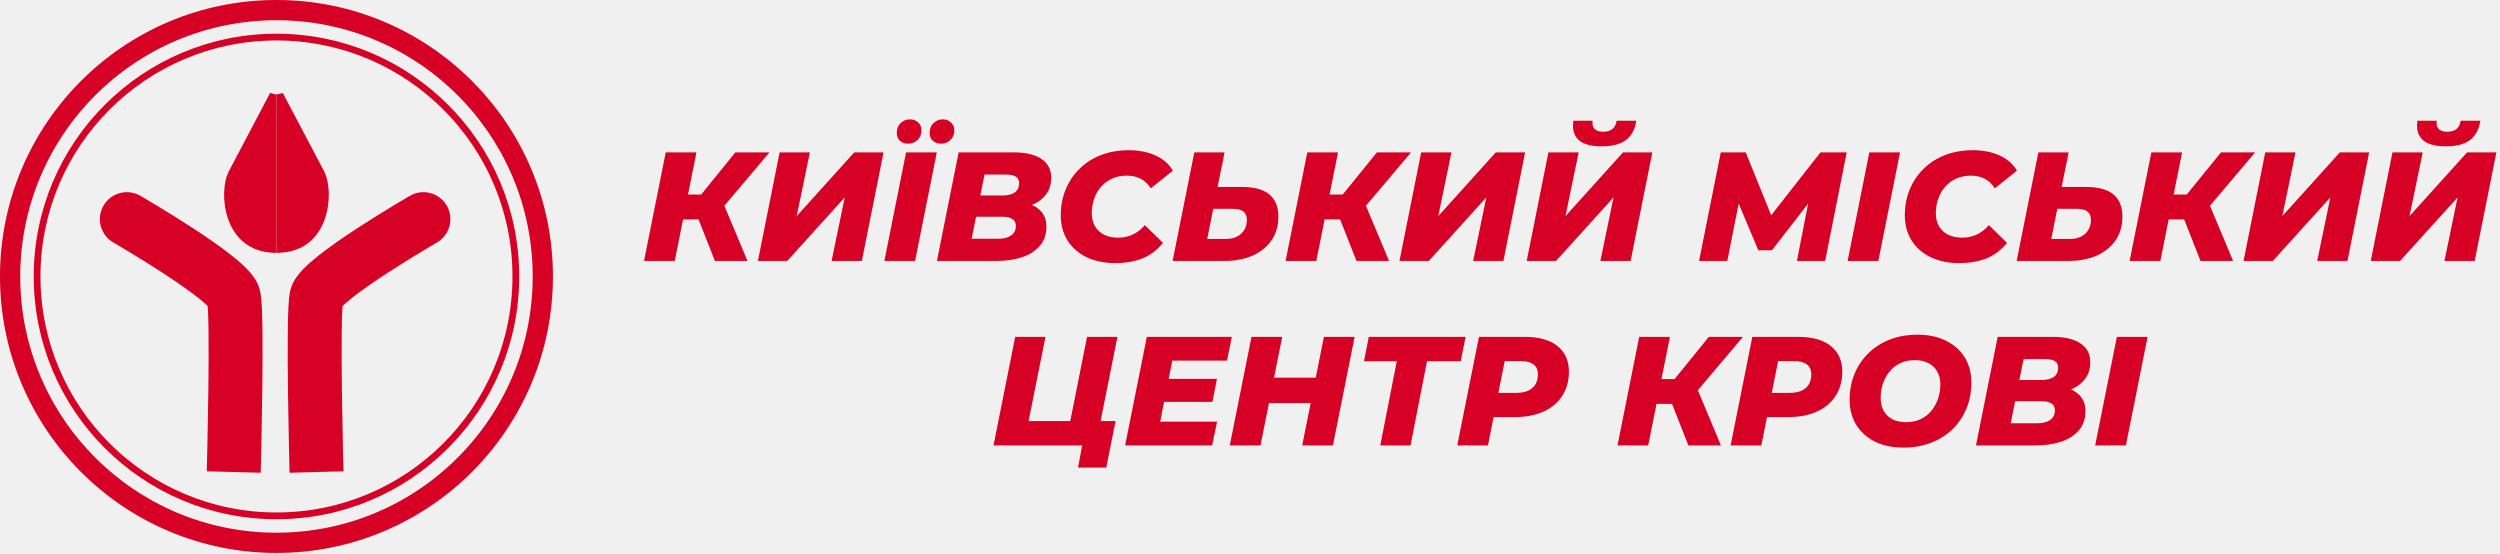
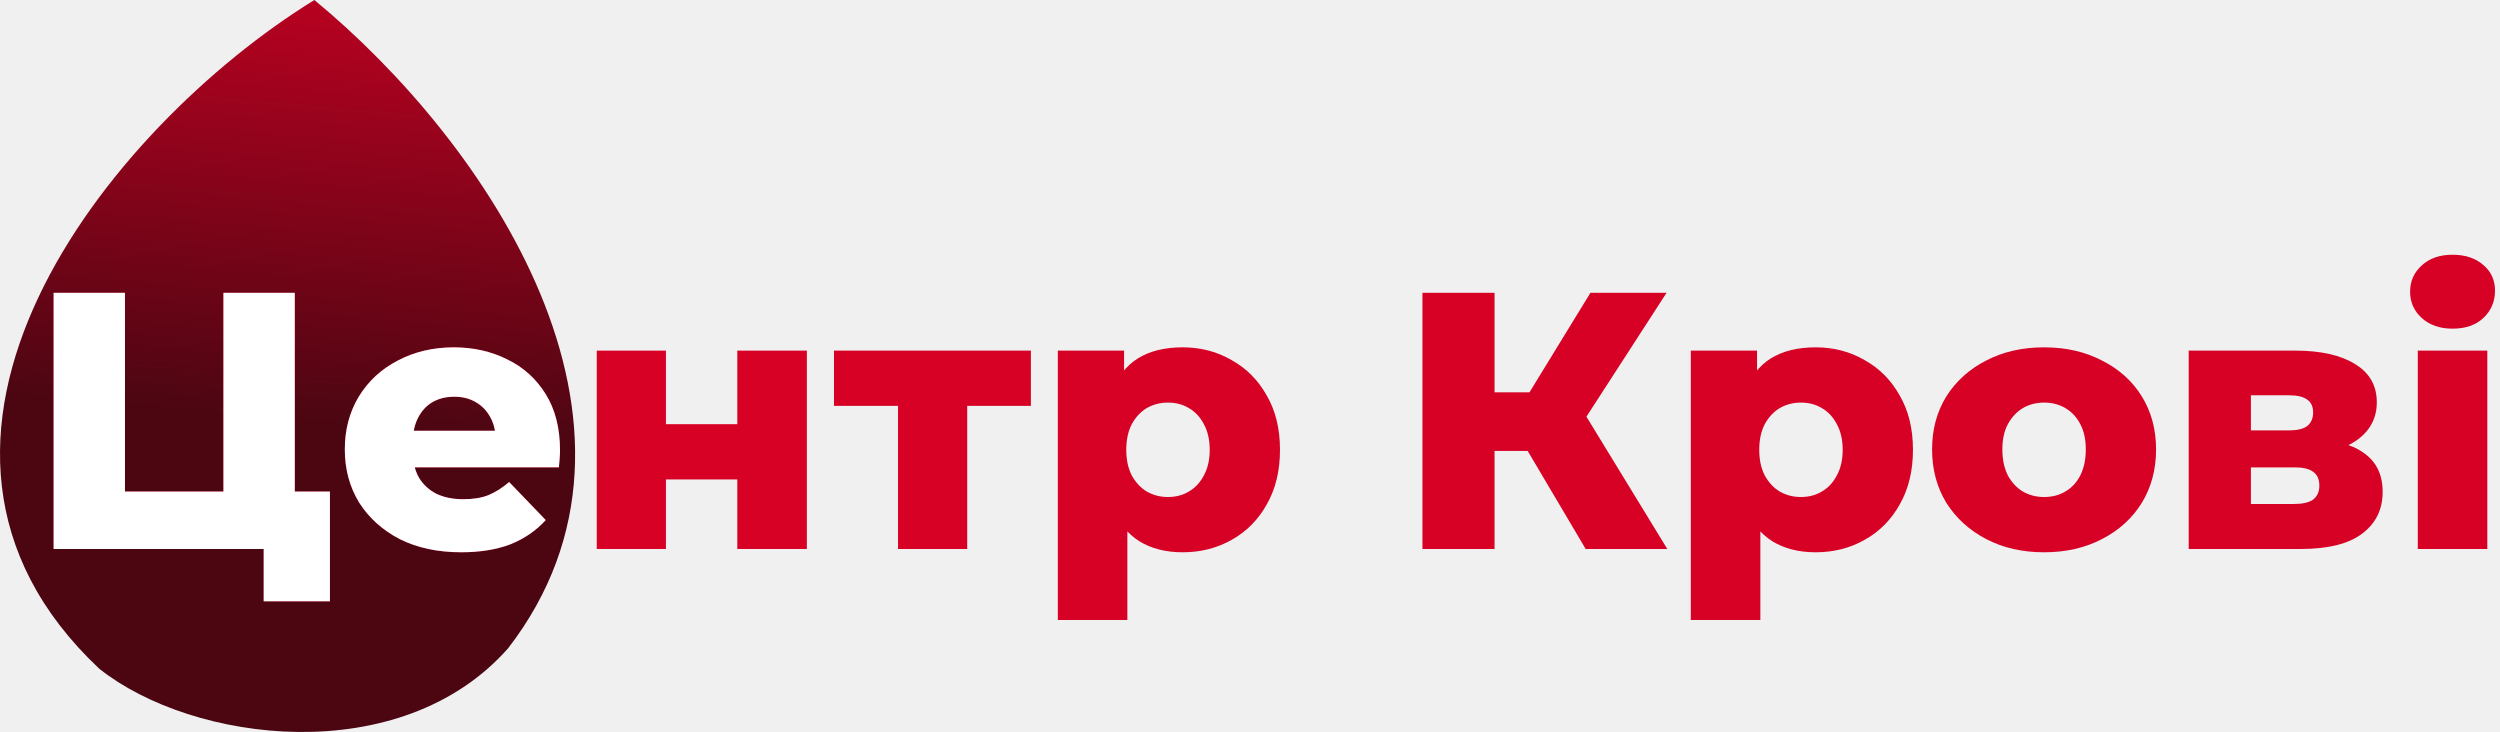
- <svg xmlns="http://www.w3.org/2000/svg" width="393" height="87" viewBox="0 0 393 87" fill="none">
-   <path d="M48.116 37.789C47.089 38.578 45.742 39.116 43.989 39.206V14.862L50.53 27.272C50.88 27.975 51.127 29.081 51.156 30.371C51.185 31.655 50.995 33.079 50.509 34.399C50.023 35.718 49.248 36.919 48.116 37.789Z" fill="#D70025" stroke="#D70025" stroke-width="1.06" />
-   <path d="M38.802 37.789C39.829 38.578 41.176 39.116 42.929 39.206V14.862L36.388 27.272C36.038 27.975 35.791 29.081 35.762 30.371C35.733 31.655 35.923 33.079 36.409 34.399C36.895 35.718 37.67 36.919 38.802 37.789Z" fill="#D70025" stroke="#D70025" stroke-width="1.06" />
-   <path d="M49.759 46.64L53.889 47.599L53.889 47.599L49.759 46.64ZM64.44 30.779C66.467 29.607 69.061 30.3 70.233 32.328C71.405 34.355 70.712 36.949 68.684 38.121L64.44 30.779ZM49.759 74.2C45.52 74.314 45.52 74.314 45.52 74.314C45.52 74.313 45.52 74.313 45.52 74.312C45.52 74.312 45.52 74.311 45.52 74.309C45.52 74.306 45.52 74.301 45.52 74.295C45.519 74.283 45.519 74.265 45.518 74.241C45.517 74.193 45.515 74.123 45.513 74.032C45.508 73.849 45.501 73.58 45.493 73.238C45.476 72.554 45.452 71.574 45.426 70.389C45.374 68.021 45.312 64.83 45.27 61.546C45.228 58.268 45.207 54.872 45.239 52.104C45.255 50.722 45.284 49.465 45.333 48.442C45.375 47.555 45.445 46.473 45.629 45.681L53.889 47.599C53.907 47.522 53.852 47.837 53.803 48.848C53.761 49.723 53.733 50.864 53.718 52.201C53.688 54.868 53.708 58.184 53.749 61.438C53.791 64.687 53.853 67.85 53.904 70.203C53.93 71.378 53.953 72.35 53.97 73.028C53.978 73.367 53.985 73.632 53.99 73.812C53.992 73.902 53.994 73.971 53.995 74.017C53.996 74.04 53.996 74.058 53.997 74.069C53.997 74.075 53.997 74.079 53.997 74.082C53.997 74.083 53.997 74.085 53.997 74.085C53.997 74.085 53.997 74.086 53.997 74.086C53.997 74.086 53.997 74.086 49.759 74.2ZM45.629 45.681C45.839 44.773 46.263 44.067 46.561 43.633C46.886 43.159 47.256 42.732 47.605 42.367C48.3 41.639 49.154 40.903 50.026 40.21C51.786 38.811 53.993 37.293 56.091 35.923C58.206 34.541 60.29 33.258 61.839 32.322C62.616 31.854 63.262 31.471 63.715 31.203C63.942 31.07 64.121 30.965 64.245 30.893C64.306 30.857 64.354 30.829 64.387 30.81C64.403 30.8 64.416 30.793 64.425 30.788C64.429 30.785 64.433 30.783 64.435 30.782C64.437 30.781 64.438 30.781 64.439 30.78C64.439 30.78 64.439 30.78 64.439 30.78C64.44 30.779 64.44 30.779 66.562 34.45C68.684 38.121 68.685 38.121 68.685 38.12C68.685 38.12 68.685 38.12 68.685 38.121C68.684 38.121 68.684 38.121 68.683 38.121C68.682 38.122 68.679 38.124 68.676 38.126C68.669 38.129 68.659 38.135 68.645 38.144C68.617 38.16 68.574 38.185 68.517 38.218C68.404 38.284 68.235 38.383 68.019 38.51C67.588 38.764 66.968 39.132 66.221 39.583C64.724 40.486 62.731 41.714 60.728 43.023C58.708 44.343 56.756 45.693 55.303 46.849C54.569 47.432 54.052 47.894 53.738 48.224C53.581 48.387 53.537 48.454 53.553 48.431C53.563 48.416 53.61 48.346 53.669 48.228C53.725 48.113 53.819 47.899 53.889 47.599L45.629 45.681Z" fill="#D70025" />
-   <path d="M36.742 46.64L32.612 47.599L32.612 47.599L36.742 46.64ZM22.061 30.779C20.034 29.607 17.44 30.3 16.268 32.328C15.096 34.355 15.789 36.949 17.817 38.121L22.061 30.779ZM36.742 74.2C40.981 74.314 40.981 74.314 40.981 74.314C40.981 74.313 40.981 74.313 40.981 74.312C40.981 74.312 40.981 74.311 40.981 74.309C40.981 74.306 40.981 74.301 40.981 74.295C40.982 74.283 40.982 74.265 40.983 74.241C40.984 74.193 40.986 74.123 40.988 74.032C40.993 73.849 41 73.58 41.008 73.238C41.025 72.554 41.049 71.574 41.075 70.389C41.127 68.021 41.189 64.83 41.231 61.546C41.273 58.268 41.294 54.872 41.262 52.104C41.246 50.722 41.217 49.465 41.168 48.442C41.126 47.555 41.056 46.473 40.872 45.681L32.612 47.599C32.594 47.522 32.65 47.837 32.698 48.848C32.74 49.723 32.767 50.864 32.783 52.201C32.813 54.868 32.793 58.184 32.752 61.438C32.71 64.687 32.648 67.85 32.597 70.203C32.571 71.378 32.548 72.35 32.531 73.028C32.522 73.367 32.516 73.632 32.511 73.812C32.509 73.902 32.507 73.971 32.506 74.017C32.505 74.04 32.505 74.058 32.504 74.069C32.504 74.075 32.504 74.079 32.504 74.082C32.504 74.083 32.504 74.085 32.504 74.085C32.504 74.085 32.504 74.086 32.504 74.086C32.504 74.086 32.504 74.086 36.742 74.2ZM40.872 45.681C40.662 44.773 40.238 44.067 39.94 43.633C39.615 43.159 39.245 42.732 38.896 42.367C38.201 41.639 37.347 40.903 36.475 40.21C34.715 38.811 32.508 37.293 30.41 35.923C28.295 34.541 26.211 33.258 24.662 32.322C23.885 31.854 23.239 31.471 22.786 31.203C22.559 31.07 22.38 30.965 22.256 30.893C22.195 30.857 22.147 30.829 22.114 30.81C22.098 30.8 22.085 30.793 22.076 30.788C22.072 30.785 22.068 30.783 22.066 30.782C22.064 30.781 22.063 30.781 22.062 30.78C22.062 30.78 22.062 30.78 22.061 30.78C22.061 30.779 22.061 30.779 19.939 34.45C17.817 38.121 17.816 38.121 17.816 38.12C17.816 38.12 17.816 38.12 17.816 38.121C17.817 38.121 17.817 38.121 17.818 38.121C17.819 38.122 17.822 38.124 17.825 38.126C17.831 38.129 17.842 38.135 17.856 38.144C17.884 38.16 17.927 38.185 17.984 38.218C18.097 38.284 18.266 38.383 18.482 38.51C18.913 38.764 19.533 39.132 20.28 39.583C21.777 40.486 23.77 41.714 25.773 43.023C27.793 44.343 29.745 45.693 31.198 46.849C31.933 47.432 32.449 47.894 32.763 48.224C32.92 48.387 32.964 48.454 32.948 48.431C32.938 48.416 32.891 48.346 32.832 48.228C32.776 48.113 32.682 47.899 32.612 47.599L40.872 45.681Z" fill="#D70025" />
-   <circle cx="43.46" cy="43.46" r="41.87" stroke="#D70025" stroke-width="3.18" />
-   <circle cx="43.46" cy="43.46" r="37.63" stroke="#D70025" stroke-width="1.06" />
-   <path d="M101.241 41.02L104.654 23.954H109.481L106.068 41.02H101.241ZM105.971 34.486L106.751 30.585H112.943L112.188 34.486H105.971ZM112.383 41.02L109.189 32.902L113.163 30.659L117.502 41.02H112.383ZM113.309 32.999L108.652 32.512L115.601 23.954H120.964L113.309 32.999Z" fill="#D70025" />
-   <path d="M119.145 41.02L122.558 23.954H127.312L125.24 33.974L134.285 23.954H138.893L135.48 41.02H130.726L132.798 31.024L123.753 41.02H119.145Z" fill="#D70025" />
-   <path d="M139.022 41.02L142.436 23.954H147.263L143.85 41.02H139.022ZM147.945 22.589C147.425 22.589 146.995 22.443 146.653 22.15C146.312 21.841 146.141 21.419 146.141 20.882C146.141 20.248 146.344 19.736 146.751 19.346C147.173 18.956 147.661 18.761 148.214 18.761C148.717 18.761 149.14 18.924 149.481 19.249C149.839 19.558 150.018 19.972 150.018 20.492C150.018 21.126 149.806 21.638 149.384 22.028C148.961 22.402 148.482 22.589 147.945 22.589ZM142.777 22.589C142.257 22.589 141.826 22.443 141.485 22.15C141.143 21.841 140.973 21.419 140.973 20.882C140.973 20.248 141.176 19.736 141.582 19.346C142.005 18.956 142.492 18.761 143.045 18.761C143.565 18.761 143.996 18.924 144.337 19.249C144.679 19.558 144.849 19.972 144.849 20.492C144.849 21.126 144.638 21.638 144.215 22.028C143.793 22.402 143.313 22.589 142.777 22.589Z" fill="#D70025" />
-   <path d="M147.284 41.02L150.697 23.954H159.328C161.262 23.954 162.733 24.304 163.74 25.003C164.748 25.685 165.252 26.669 165.252 27.953C165.252 29.009 164.959 29.903 164.374 30.634C163.789 31.366 163.001 31.926 162.009 32.316C161.018 32.69 159.905 32.877 158.669 32.877L159.352 31.707C160.929 31.707 162.18 32.048 163.107 32.731C164.033 33.414 164.496 34.373 164.496 35.608C164.496 36.843 164.147 37.859 163.448 38.655C162.765 39.452 161.831 40.045 160.644 40.435C159.474 40.825 158.149 41.02 156.67 41.02H147.284ZM152.745 37.534H156.938C157.784 37.534 158.45 37.363 158.938 37.022C159.441 36.681 159.693 36.177 159.693 35.51C159.693 35.006 159.506 34.641 159.133 34.413C158.759 34.186 158.279 34.072 157.694 34.072H153.038L153.696 30.732H157.572C158.141 30.732 158.621 30.659 159.011 30.512C159.417 30.366 159.718 30.147 159.913 29.854C160.108 29.562 160.205 29.204 160.205 28.781C160.205 28.31 160.027 27.969 159.669 27.758C159.311 27.546 158.816 27.441 158.182 27.441H154.769L152.745 37.534Z" fill="#D70025" />
-   <path d="M175.334 41.361C173.595 41.361 172.076 41.045 170.775 40.411C169.491 39.777 168.5 38.899 167.801 37.778C167.102 36.64 166.753 35.331 166.753 33.852C166.753 32.373 167.013 31.008 167.533 29.757C168.053 28.505 168.784 27.424 169.727 26.514C170.67 25.588 171.791 24.872 173.091 24.369C174.408 23.865 175.863 23.613 177.456 23.613C179.032 23.613 180.43 23.889 181.649 24.442C182.868 24.994 183.778 25.791 184.379 26.831L180.893 29.61C180.503 28.96 179.991 28.465 179.357 28.123C178.74 27.782 178 27.611 177.139 27.611C176.31 27.611 175.554 27.758 174.871 28.05C174.205 28.343 173.628 28.757 173.14 29.293C172.653 29.83 172.279 30.464 172.019 31.195C171.759 31.91 171.629 32.69 171.629 33.535C171.629 34.299 171.791 34.974 172.116 35.559C172.458 36.128 172.937 36.575 173.555 36.9C174.189 37.209 174.936 37.363 175.798 37.363C176.562 37.363 177.293 37.209 177.992 36.9C178.707 36.591 179.365 36.087 179.967 35.388L182.819 38.192C181.86 39.346 180.755 40.167 179.503 40.654C178.252 41.126 176.862 41.361 175.334 41.361Z" fill="#D70025" />
-   <path d="M195.28 29.391C199.067 29.391 200.96 30.951 200.96 34.072C200.96 35.47 200.611 36.689 199.912 37.729C199.213 38.769 198.221 39.582 196.937 40.167C195.653 40.736 194.158 41.02 192.452 41.02H184.333L187.746 23.954H192.5L191.403 29.391H195.28ZM192.768 37.558C193.419 37.558 193.979 37.436 194.451 37.193C194.938 36.949 195.32 36.599 195.597 36.144C195.873 35.689 196.011 35.177 196.011 34.608C196.011 33.991 195.832 33.544 195.475 33.267C195.133 32.975 194.589 32.828 193.841 32.828H190.721L189.77 37.558H192.768Z" fill="#D70025" />
-   <path d="M202.094 41.02L205.507 23.954H210.335L206.921 41.02H202.094ZM206.824 34.486L207.604 30.585H213.797L213.041 34.486H206.824ZM213.236 41.02L210.042 32.902L214.016 30.659L218.356 41.02H213.236ZM214.162 32.999L209.506 32.512L216.454 23.954H221.818L214.162 32.999Z" fill="#D70025" />
-   <path d="M219.998 41.02L223.411 23.954H228.166L226.093 33.974L235.138 23.954H239.746L236.333 41.02H231.579L233.651 31.024L224.606 41.02H219.998Z" fill="#D70025" />
-   <path d="M239.997 41.02L243.411 23.954H248.165L246.092 33.974L255.137 23.954H259.745L256.332 41.02H251.578L253.65 31.024L244.605 41.02H239.997ZM251.797 23.003C250.123 23.003 248.912 22.67 248.165 22.004C247.417 21.321 247.141 20.313 247.336 18.981H250.359C250.278 19.549 250.383 19.98 250.676 20.273C250.968 20.565 251.415 20.712 252.017 20.712C252.618 20.712 253.098 20.573 253.455 20.297C253.813 20.021 254.04 19.582 254.138 18.981H257.234C257.007 20.362 256.454 21.378 255.576 22.028C254.699 22.678 253.439 23.003 251.797 23.003Z" fill="#D70025" />
-   <path d="M267.092 41.02L270.505 23.954H274.43L279.135 35.583H277.063L286.181 23.954H290.301L286.913 41.02H282.475L284.499 30.683L285.279 30.659L278.55 39.338H276.405L272.748 30.634L273.577 30.707L271.529 41.02H267.092Z" fill="#D70025" />
-   <path d="M290.445 41.02L293.858 23.954H298.685L295.272 41.02H290.445Z" fill="#D70025" />
-   <path d="M308.02 41.361C306.281 41.361 304.761 41.045 303.461 40.411C302.177 39.777 301.185 38.899 300.486 37.778C299.787 36.64 299.438 35.331 299.438 33.852C299.438 32.373 299.698 31.008 300.218 29.757C300.738 28.505 301.47 27.424 302.412 26.514C303.355 25.588 304.477 24.872 305.777 24.369C307.093 23.865 308.548 23.613 310.141 23.613C311.717 23.613 313.115 23.889 314.334 24.442C315.553 24.994 316.463 25.791 317.065 26.831L313.578 29.61C313.188 28.96 312.676 28.465 312.042 28.123C311.425 27.782 310.685 27.611 309.824 27.611C308.995 27.611 308.239 27.758 307.557 28.05C306.89 28.343 306.313 28.757 305.826 29.293C305.338 29.83 304.964 30.464 304.704 31.195C304.444 31.91 304.314 32.69 304.314 33.535C304.314 34.299 304.477 34.974 304.802 35.559C305.143 36.128 305.622 36.575 306.24 36.9C306.874 37.209 307.622 37.363 308.483 37.363C309.247 37.363 309.978 37.209 310.677 36.9C311.392 36.591 312.051 36.087 312.652 35.388L315.504 38.192C314.545 39.346 313.44 40.167 312.189 40.654C310.937 41.126 309.548 41.361 308.02 41.361Z" fill="#D70025" />
-   <path d="M327.965 29.391C331.752 29.391 333.645 30.951 333.645 34.072C333.645 35.47 333.296 36.689 332.597 37.729C331.898 38.769 330.907 39.582 329.623 40.167C328.339 40.736 326.843 41.02 325.137 41.02H317.018L320.431 23.954H325.186L324.088 29.391H327.965ZM325.454 37.558C326.104 37.558 326.665 37.436 327.136 37.193C327.624 36.949 328.006 36.599 328.282 36.144C328.558 35.689 328.696 35.177 328.696 34.608C328.696 33.991 328.518 33.544 328.16 33.267C327.819 32.975 327.274 32.828 326.526 32.828H323.406L322.455 37.558H325.454Z" fill="#D70025" />
-   <path d="M334.779 41.02L338.193 23.954H343.02L339.607 41.02H334.779ZM339.509 34.486L340.289 30.585H346.482L345.726 34.486H339.509ZM345.921 41.02L342.727 32.902L346.701 30.659L351.041 41.02H345.921ZM346.848 32.999L342.191 32.512L349.139 23.954H354.503L346.848 32.999Z" fill="#D70025" />
-   <path d="M352.684 41.02L356.097 23.954H360.851L358.779 33.974L367.824 23.954H372.431L369.018 41.02H364.264L366.336 31.024L357.291 41.02H352.684Z" fill="#D70025" />
-   <path d="M372.683 41.02L376.096 23.954H380.85L378.778 33.974L387.823 23.954H392.431L389.017 41.02H384.263L386.336 31.024L377.291 41.02H372.683ZM384.483 23.003C382.809 23.003 381.598 22.67 380.85 22.004C380.102 21.321 379.826 20.313 380.021 18.981H383.044C382.963 19.549 383.069 19.98 383.361 20.273C383.654 20.565 384.101 20.712 384.702 20.712C385.303 20.712 385.783 20.573 386.141 20.297C386.498 20.021 386.726 19.582 386.823 18.981H389.919C389.692 20.362 389.139 21.378 388.262 22.028C387.384 22.678 386.124 23.003 384.483 23.003Z" fill="#D70025" />
-   <path d="M156.179 70.02L159.592 52.954H164.347L161.689 66.192H168.247L170.88 52.954H175.659L172.246 70.02H156.179ZM169.466 73.507L170.32 68.948L171.124 70.02H167.467L168.247 66.192H175.366L173.904 73.507H169.466Z" fill="#D70025" />
-   <path d="M183.378 59.561H191.302L190.595 63.169H182.671L183.378 59.561ZM182.379 66.29H191.326L190.546 70.02H176.869L180.282 52.954H193.642L192.887 56.684H184.28L182.379 66.29Z" fill="#D70025" />
-   <path d="M208.119 52.954H212.947L209.533 70.02H204.706L208.119 52.954ZM198.148 70.02H193.321L196.734 52.954H201.561L198.148 70.02ZM206.388 63.364H199.148L199.952 59.366H207.193L206.388 63.364Z" fill="#D70025" />
-   <path d="M216.979 70.02L219.783 55.709L220.636 56.782H214.419L215.175 52.954H230.388L229.632 56.782H223.269L224.537 55.709L221.733 70.02H216.979Z" fill="#D70025" />
-   <path d="M229.078 70.02L232.492 52.954H239.708C241.918 52.954 243.625 53.434 244.828 54.393C246.031 55.352 246.632 56.701 246.632 58.44C246.632 59.87 246.291 61.121 245.608 62.194C244.925 63.267 243.95 64.096 242.682 64.681C241.415 65.266 239.919 65.559 238.196 65.559H232.662L235.222 63.413L233.906 70.02H229.078ZM235.1 63.974L233.418 61.755H238.416C239.472 61.755 240.293 61.503 240.878 61C241.463 60.496 241.756 59.781 241.756 58.854C241.756 58.139 241.52 57.611 241.049 57.269C240.578 56.928 239.919 56.758 239.074 56.758H234.442L237.002 54.466L235.1 63.974Z" fill="#D70025" />
-   <path d="M254.271 70.02L257.684 52.954H262.511L259.098 70.02H254.271ZM259 63.486L259.781 59.586H265.973L265.217 63.486H259ZM265.412 70.02L262.219 61.902L266.193 59.659L270.532 70.02H265.412ZM266.339 61.999L261.682 61.512L268.631 52.954H273.994L266.339 61.999Z" fill="#D70025" />
-   <path d="M272.053 70.02L275.466 52.954H282.683C284.893 52.954 286.6 53.434 287.802 54.393C289.005 55.352 289.606 56.701 289.606 58.44C289.606 59.87 289.265 61.121 288.583 62.194C287.9 63.267 286.925 64.096 285.657 64.681C284.389 65.266 282.894 65.559 281.171 65.559H275.637L278.197 63.413L276.88 70.02H272.053ZM278.075 63.974L276.393 61.755H281.39C282.447 61.755 283.268 61.503 283.853 61C284.438 60.496 284.73 59.781 284.73 58.854C284.73 58.139 284.495 57.611 284.023 57.269C283.552 56.928 282.894 56.758 282.049 56.758H277.416L279.976 54.466L278.075 63.974Z" fill="#D70025" />
-   <path d="M299.244 70.362C297.489 70.362 295.977 70.045 294.709 69.411C293.442 68.76 292.466 67.875 291.784 66.753C291.101 65.632 290.76 64.332 290.76 62.852C290.76 61.357 291.02 59.992 291.54 58.757C292.06 57.505 292.791 56.424 293.734 55.514C294.677 54.588 295.798 53.873 297.099 53.369C298.415 52.865 299.854 52.613 301.414 52.613C303.169 52.613 304.681 52.938 305.949 53.588C307.216 54.222 308.191 55.1 308.874 56.221C309.557 57.343 309.898 58.643 309.898 60.122C309.898 61.617 309.638 62.991 309.118 64.242C308.598 65.477 307.866 66.558 306.924 67.485C305.981 68.395 304.851 69.102 303.535 69.606C302.235 70.11 300.804 70.362 299.244 70.362ZM299.658 66.363C300.504 66.363 301.251 66.209 301.901 65.9C302.568 65.591 303.129 65.16 303.584 64.608C304.055 64.039 304.413 63.397 304.656 62.682C304.9 61.967 305.022 61.211 305.022 60.414C305.022 59.651 304.86 58.984 304.534 58.415C304.226 57.846 303.771 57.408 303.169 57.099C302.584 56.774 301.861 56.611 300.999 56.611C300.17 56.611 299.423 56.766 298.756 57.074C298.09 57.383 297.521 57.822 297.05 58.391C296.595 58.944 296.245 59.577 296.001 60.293C295.758 61.008 295.636 61.764 295.636 62.56C295.636 63.307 295.79 63.974 296.099 64.559C296.424 65.128 296.879 65.575 297.464 65.9C298.066 66.209 298.797 66.363 299.658 66.363Z" fill="#D70025" />
-   <path d="M310.623 70.02L314.036 52.954H322.667C324.601 52.954 326.072 53.304 327.079 54.002C328.087 54.685 328.591 55.669 328.591 56.953C328.591 58.009 328.298 58.903 327.713 59.634C327.128 60.366 326.34 60.926 325.348 61.316C324.357 61.69 323.244 61.877 322.008 61.877L322.691 60.707C324.267 60.707 325.519 61.048 326.445 61.731C327.372 62.414 327.835 63.373 327.835 64.608C327.835 65.843 327.486 66.859 326.787 67.655C326.104 68.452 325.17 69.045 323.983 69.435C322.813 69.825 321.488 70.02 320.009 70.02H310.623ZM316.084 66.534H320.277C321.122 66.534 321.789 66.363 322.276 66.022C322.78 65.68 323.032 65.177 323.032 64.51C323.032 64.006 322.845 63.641 322.471 63.413C322.098 63.186 321.618 63.072 321.033 63.072H316.376L317.035 59.732H320.911C321.48 59.732 321.96 59.659 322.35 59.512C322.756 59.366 323.057 59.147 323.252 58.854C323.447 58.562 323.544 58.204 323.544 57.781C323.544 57.31 323.365 56.969 323.008 56.758C322.65 56.546 322.155 56.441 321.521 56.441H318.107L316.084 66.534Z" fill="#D70025" />
-   <path d="M329.36 70.02L332.773 52.954H337.601L334.187 70.02H329.36Z" fill="#D70025" />
+ <svg xmlns="http://www.w3.org/2000/svg" width="222" height="65" viewBox="0 0 222 65" fill="none">
+   <path d="M8.807 59.375C-12.595 39.224 9.444 11.395 27.916 0C43.203 12.595 60.401 37.784 45.114 57.576C35.56 68.372 17.087 65.973 8.807 59.375Z" fill="url(#paint0_linear_501_9264)" />
+   <path d="M4.759 48.75V26H11.097V43.648H19.839V26H26.177V48.75H4.759ZM23.414 53.398V47.32L24.747 48.75H19.839V43.648H29.297V53.398H23.414Z" fill="#D70025" />
+   <path d="M40.954 49.043C38.874 49.043 37.054 48.653 35.494 47.873C33.956 47.071 32.754 45.988 31.887 44.623C31.042 43.236 30.619 41.665 30.619 39.91C30.619 38.155 31.031 36.595 31.854 35.23C32.699 33.843 33.859 32.771 35.332 32.013C36.805 31.233 38.463 30.843 40.304 30.843C42.038 30.843 43.619 31.2 45.049 31.915C46.479 32.608 47.617 33.638 48.462 35.003C49.307 36.368 49.729 38.025 49.729 39.975C49.729 40.192 49.719 40.441 49.697 40.723C49.675 41.004 49.654 41.264 49.632 41.503H35.689V38.253H46.349L44.009 39.163C44.031 38.361 43.879 37.668 43.554 37.083C43.251 36.498 42.818 36.043 42.254 35.718C41.713 35.393 41.074 35.23 40.337 35.23C39.6 35.23 38.95 35.393 38.387 35.718C37.845 36.043 37.423 36.508 37.119 37.115C36.816 37.7 36.664 38.394 36.664 39.195V40.138C36.664 41.004 36.838 41.752 37.184 42.38C37.553 43.008 38.073 43.496 38.744 43.843C39.416 44.168 40.218 44.33 41.149 44.33C42.016 44.33 42.753 44.211 43.359 43.973C43.988 43.713 44.605 43.323 45.212 42.803L48.462 46.183C47.617 47.114 46.577 47.829 45.342 48.328C44.107 48.804 42.644 49.043 40.954 49.043Z" fill="#D70025" />
+   <path d="M52.993 48.75V31.135H59.135V37.668H65.473V31.135H71.648V48.75H65.473V42.575H59.135V48.75H52.993Z" fill="#D70025" />
+   <path d="M79.745 48.75V34.678L81.078 36.043H74.058V31.135H91.543V36.043H84.523L85.888 34.678V48.75H79.745Z" fill="#D70025" />
+   <path d="M105.018 49.043C103.523 49.043 102.244 48.718 101.183 48.068C100.121 47.396 99.309 46.399 98.745 45.078C98.204 43.734 97.933 42.023 97.933 39.943C97.933 37.841 98.193 36.129 98.713 34.808C99.233 33.464 100.013 32.468 101.053 31.818C102.114 31.168 103.436 30.843 105.018 30.843C106.621 30.843 108.073 31.222 109.373 31.98C110.694 32.717 111.734 33.768 112.493 35.133C113.273 36.476 113.663 38.079 113.663 39.943C113.663 41.806 113.273 43.42 112.493 44.785C111.734 46.15 110.694 47.201 109.373 47.938C108.073 48.674 106.621 49.043 105.018 49.043ZM93.935 55.055V31.135H99.818V34.125L99.785 39.943L100.11 45.793V55.055H93.935ZM103.718 44.135C104.411 44.135 105.029 43.973 105.57 43.648C106.134 43.323 106.578 42.846 106.903 42.218C107.249 41.589 107.423 40.831 107.423 39.943C107.423 39.054 107.249 38.296 106.903 37.668C106.578 37.039 106.134 36.563 105.57 36.238C105.029 35.913 104.411 35.75 103.718 35.75C103.024 35.75 102.396 35.913 101.833 36.238C101.291 36.563 100.847 37.039 100.5 37.668C100.175 38.296 100.013 39.054 100.013 39.943C100.013 40.831 100.175 41.589 100.5 42.218C100.847 42.846 101.291 43.323 101.833 43.648C102.396 43.973 103.024 44.135 103.718 44.135Z" fill="#D70025" />
+   <path d="M140.809 48.75L134.406 37.928L139.574 34.873L148.056 48.75H140.809ZM126.314 48.75V26H132.716V48.75H126.314ZM130.864 40.04V34.84H139.119V40.04H130.864ZM140.191 38.058L134.244 37.408L141.231 26H147.991L140.191 38.058Z" fill="#D70025" />
+   <path d="M161.226 49.043C159.731 49.043 158.453 48.718 157.391 48.068C156.33 47.396 155.517 46.399 154.954 45.078C154.412 43.734 154.141 42.023 154.141 39.943C154.141 37.841 154.401 36.129 154.921 34.808C155.441 33.464 156.221 32.468 157.261 31.818C158.323 31.168 159.645 30.843 161.226 30.843C162.83 30.843 164.281 31.222 165.581 31.98C166.903 32.717 167.943 33.768 168.701 35.133C169.481 36.476 169.871 38.079 169.871 39.943C169.871 41.806 169.481 43.42 168.701 44.785C167.943 46.15 166.903 47.201 165.581 47.938C164.281 48.674 162.83 49.043 161.226 49.043ZM150.144 55.055V31.135H156.026V34.125L155.994 39.943L156.319 45.793V55.055H150.144ZM159.926 44.135C160.62 44.135 161.237 43.973 161.779 43.648C162.342 43.323 162.786 42.846 163.111 42.218C163.458 41.589 163.631 40.831 163.631 39.943C163.631 39.054 163.458 38.296 163.111 37.668C162.786 37.039 162.342 36.563 161.779 36.238C161.237 35.913 160.62 35.75 159.926 35.75C159.233 35.75 158.605 35.913 158.041 36.238C157.5 36.563 157.055 37.039 156.709 37.668C156.384 38.296 156.221 39.054 156.221 39.943C156.221 40.831 156.384 41.589 156.709 42.218C157.055 42.846 157.5 43.323 158.041 43.648C158.605 43.973 159.233 44.135 159.926 44.135Z" fill="#D70025" />
+   <path d="M181.514 49.043C179.586 49.043 177.874 48.653 176.379 47.873C174.884 47.093 173.703 46.02 172.837 44.655C171.992 43.269 171.569 41.687 171.569 39.91C171.569 38.133 171.992 36.563 172.837 35.198C173.703 33.833 174.884 32.771 176.379 32.013C177.874 31.233 179.586 30.843 181.514 30.843C183.442 30.843 185.154 31.233 186.649 32.013C188.166 32.771 189.347 33.833 190.192 35.198C191.037 36.563 191.459 38.133 191.459 39.91C191.459 41.687 191.037 43.269 190.192 44.655C189.347 46.02 188.166 47.093 186.649 47.873C185.154 48.653 183.442 49.043 181.514 49.043ZM181.514 44.135C182.229 44.135 182.857 43.973 183.399 43.648C183.962 43.323 184.407 42.846 184.732 42.218C185.057 41.568 185.219 40.798 185.219 39.91C185.219 39.022 185.057 38.274 184.732 37.668C184.407 37.039 183.962 36.563 183.399 36.238C182.857 35.913 182.229 35.75 181.514 35.75C180.821 35.75 180.192 35.913 179.629 36.238C179.087 36.563 178.643 37.039 178.297 37.668C177.972 38.274 177.809 39.022 177.809 39.91C177.809 40.798 177.972 41.568 178.297 42.218C178.643 42.846 179.087 43.323 179.629 43.648C180.192 43.973 180.821 44.135 181.514 44.135Z" fill="#D70025" />
+   <path d="M194.355 48.75V31.135H203.813C206.088 31.135 207.864 31.536 209.143 32.338C210.421 33.118 211.06 34.244 211.06 35.718C211.06 37.126 210.464 38.253 209.273 39.098C208.103 39.921 206.521 40.333 204.528 40.333L205.08 39.033C207.225 39.033 208.839 39.434 209.923 40.235C211.028 41.015 211.58 42.163 211.58 43.68C211.58 45.24 210.973 46.475 209.76 47.385C208.568 48.295 206.738 48.75 204.268 48.75H194.355ZM199.88 44.753H203.715C204.473 44.753 205.037 44.623 205.405 44.363C205.773 44.081 205.958 43.669 205.958 43.128C205.958 42.564 205.773 42.153 205.405 41.893C205.058 41.633 204.517 41.503 203.78 41.503H199.88V44.753ZM199.88 38.22H203.26C203.997 38.22 204.538 38.09 204.885 37.83C205.232 37.548 205.405 37.148 205.405 36.628C205.405 36.108 205.232 35.728 204.885 35.49C204.538 35.23 203.997 35.1 203.26 35.1H199.88V38.22Z" fill="#D70025" />
+   <path d="M214.699 48.75V31.135H220.874V48.75H214.699ZM217.787 29.185C216.66 29.185 215.75 28.871 215.057 28.243C214.364 27.614 214.017 26.834 214.017 25.903C214.017 24.971 214.364 24.191 215.057 23.563C215.75 22.934 216.66 22.62 217.787 22.62C218.914 22.62 219.824 22.924 220.517 23.53C221.21 24.115 221.557 24.873 221.557 25.805C221.557 26.78 221.21 27.593 220.517 28.243C219.845 28.871 218.935 29.185 217.787 29.185Z" fill="#D70025" />
+   <path d="M4.759 48.75V26H11.097V43.648H19.839V26H26.177V48.75H4.759ZM23.414 53.398V47.32L24.747 48.75H19.839V43.648H29.297V53.398H23.414Z" fill="white" />
+   <path d="M40.954 49.042C38.874 49.042 37.054 48.653 35.494 47.873C33.956 47.071 32.754 45.987 31.887 44.623C31.042 43.236 30.619 41.665 30.619 39.91C30.619 38.155 31.031 36.595 31.854 35.23C32.699 33.843 33.859 32.771 35.332 32.013C36.805 31.233 38.463 30.843 40.304 30.843C42.038 30.843 43.619 31.2 45.049 31.915C46.479 32.608 47.617 33.638 48.462 35.002C49.307 36.367 49.729 38.025 49.729 39.975C49.729 40.192 49.719 40.441 49.697 40.722C49.675 41.004 49.654 41.264 49.632 41.502H35.689V38.252H46.349L44.009 39.163C44.031 38.361 43.879 37.667 43.554 37.083C43.251 36.498 42.818 36.042 42.254 35.718C41.713 35.392 41.074 35.23 40.337 35.23C39.6 35.23 38.95 35.392 38.387 35.718C37.845 36.042 37.423 36.508 37.119 37.115C36.816 37.7 36.664 38.393 36.664 39.195V40.138C36.664 41.004 36.838 41.752 37.184 42.38C37.553 43.008 38.073 43.496 38.744 43.843C39.416 44.167 40.218 44.33 41.149 44.33C42.016 44.33 42.753 44.211 43.359 43.972C43.988 43.712 44.605 43.322 45.212 42.803L48.462 46.182C47.617 47.114 46.577 47.829 45.342 48.328C44.107 48.804 42.644 49.042 40.954 49.042Z" fill="white" />
+   <defs>
+     <linearGradient id="paint0_linear_501_9264" x1="17.415" y1="-11.89" x2="13.074" y2="36.451" gradientUnits="userSpaceOnUse">
+       <stop stop-color="#D70025" />
+       <stop offset="1" stop-color="#4B0612" />
+     </linearGradient>
+   </defs>
</svg>
